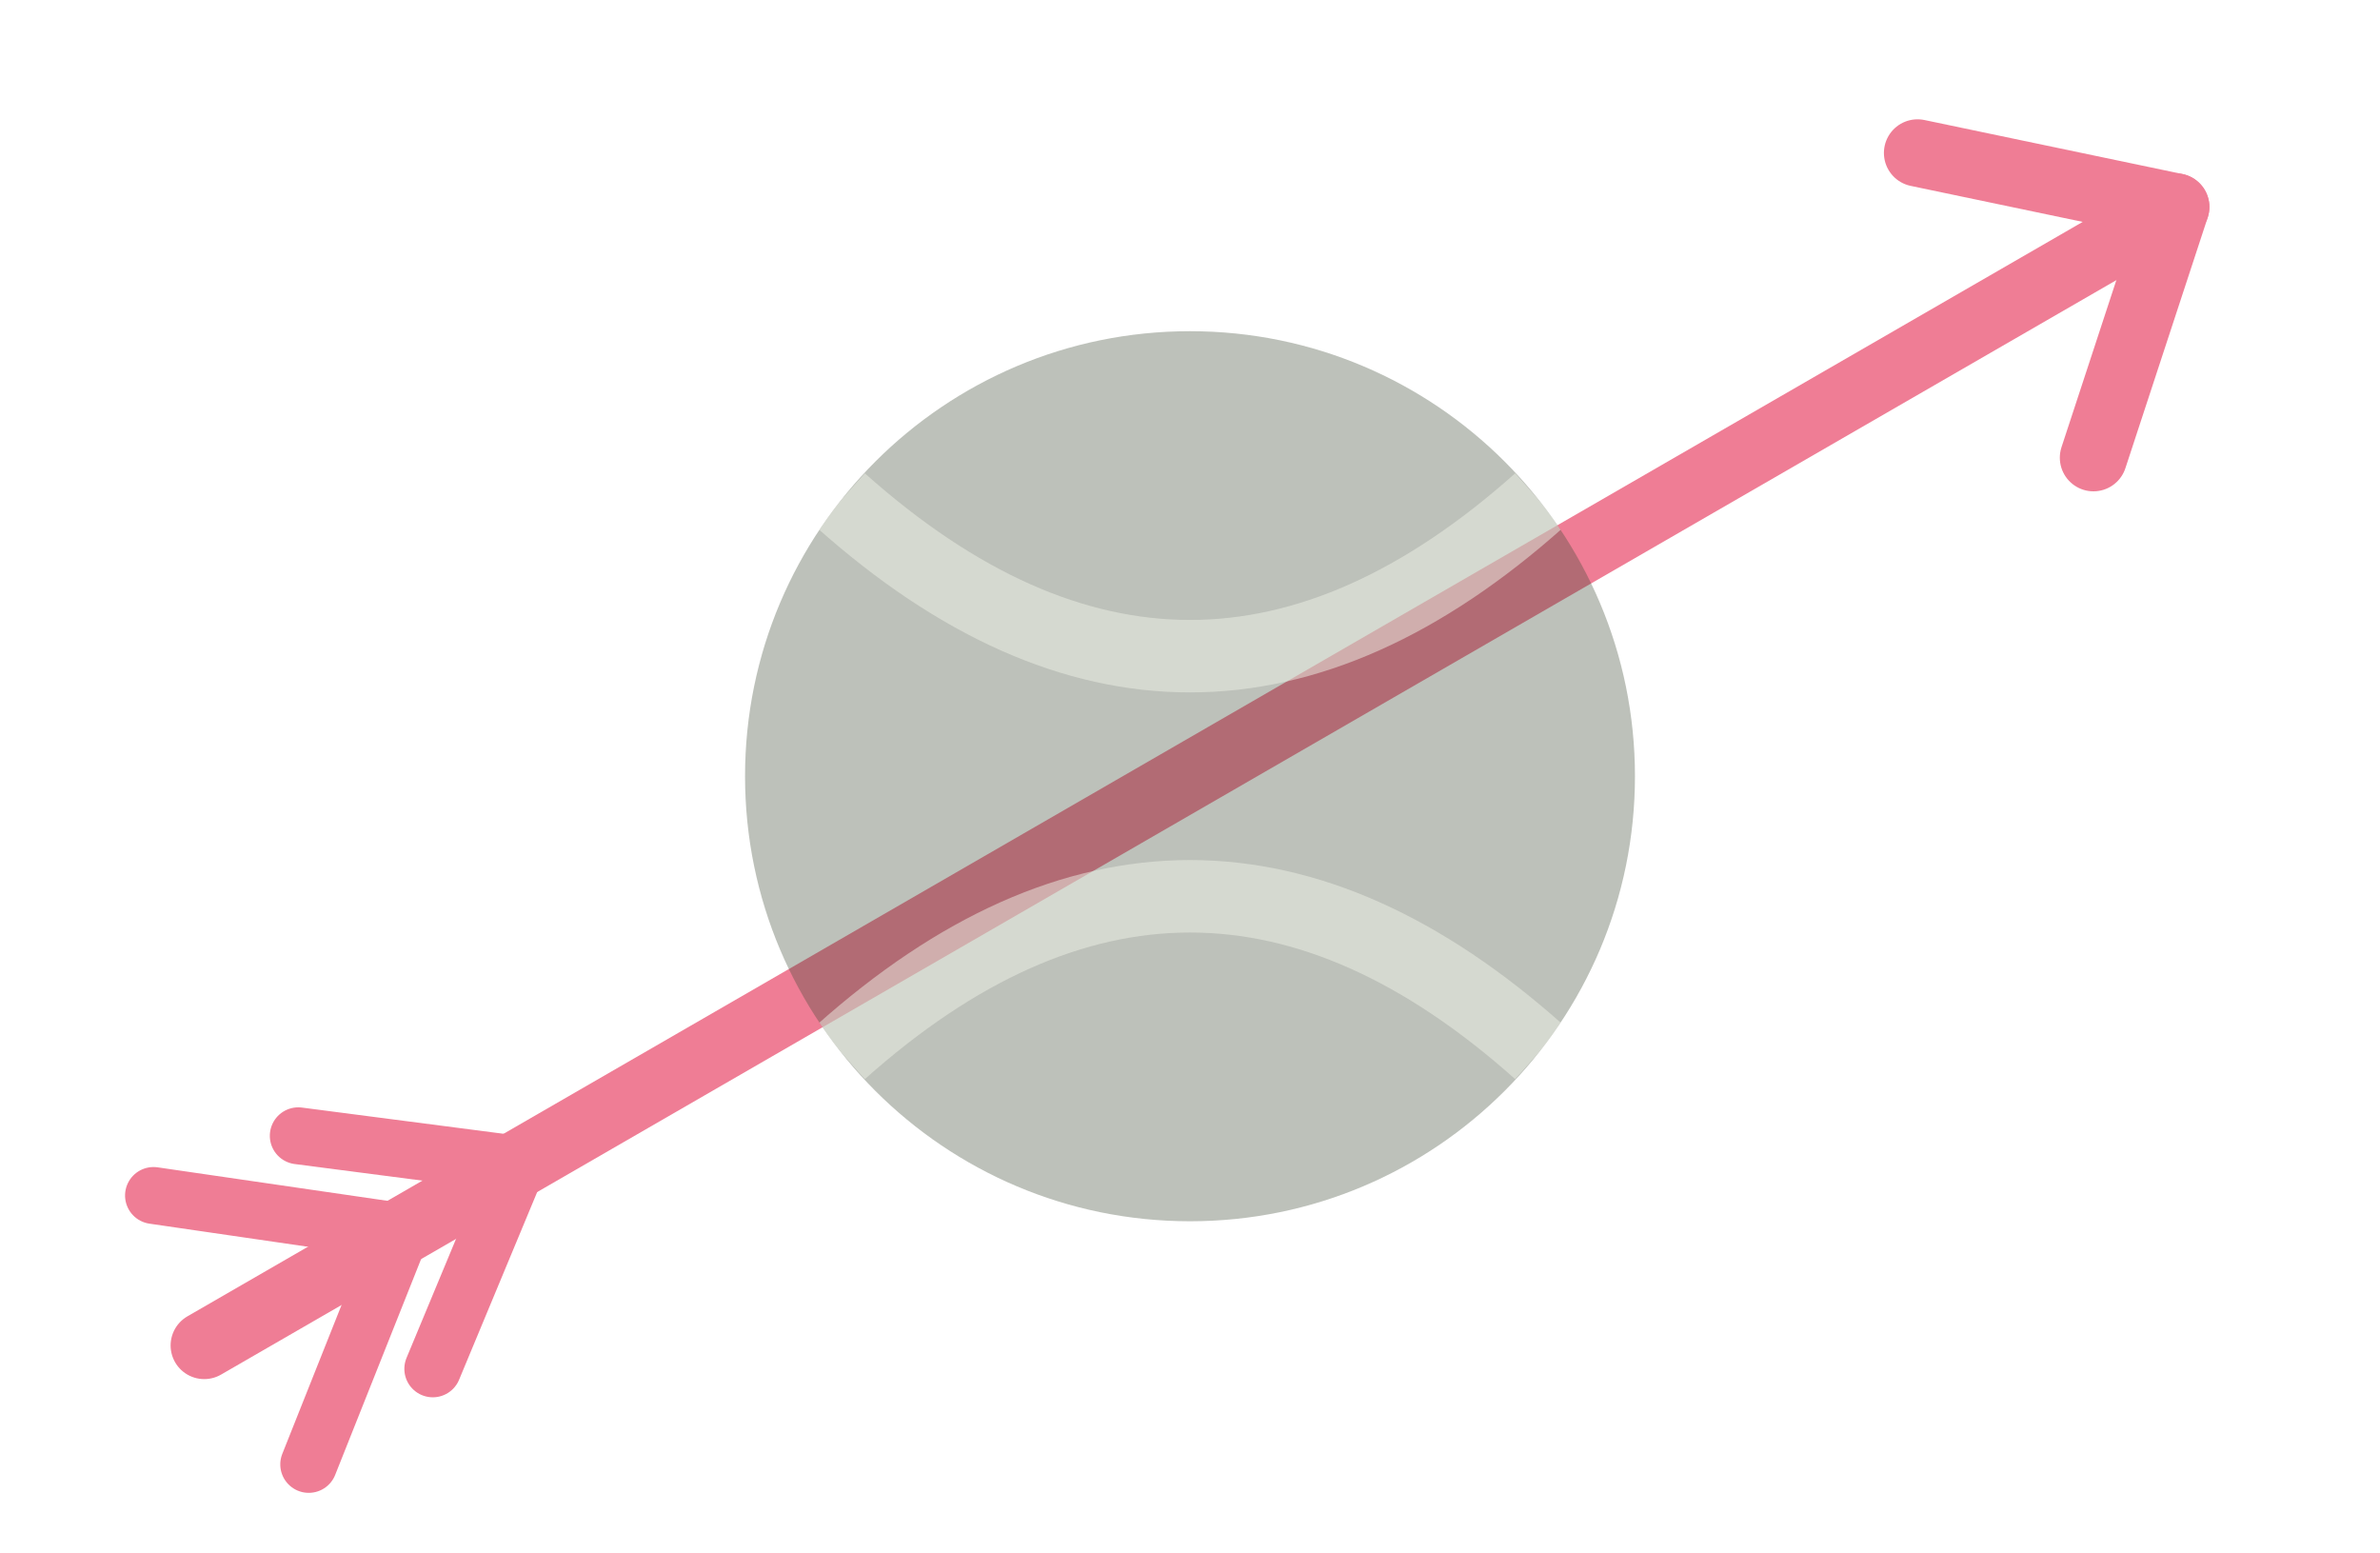
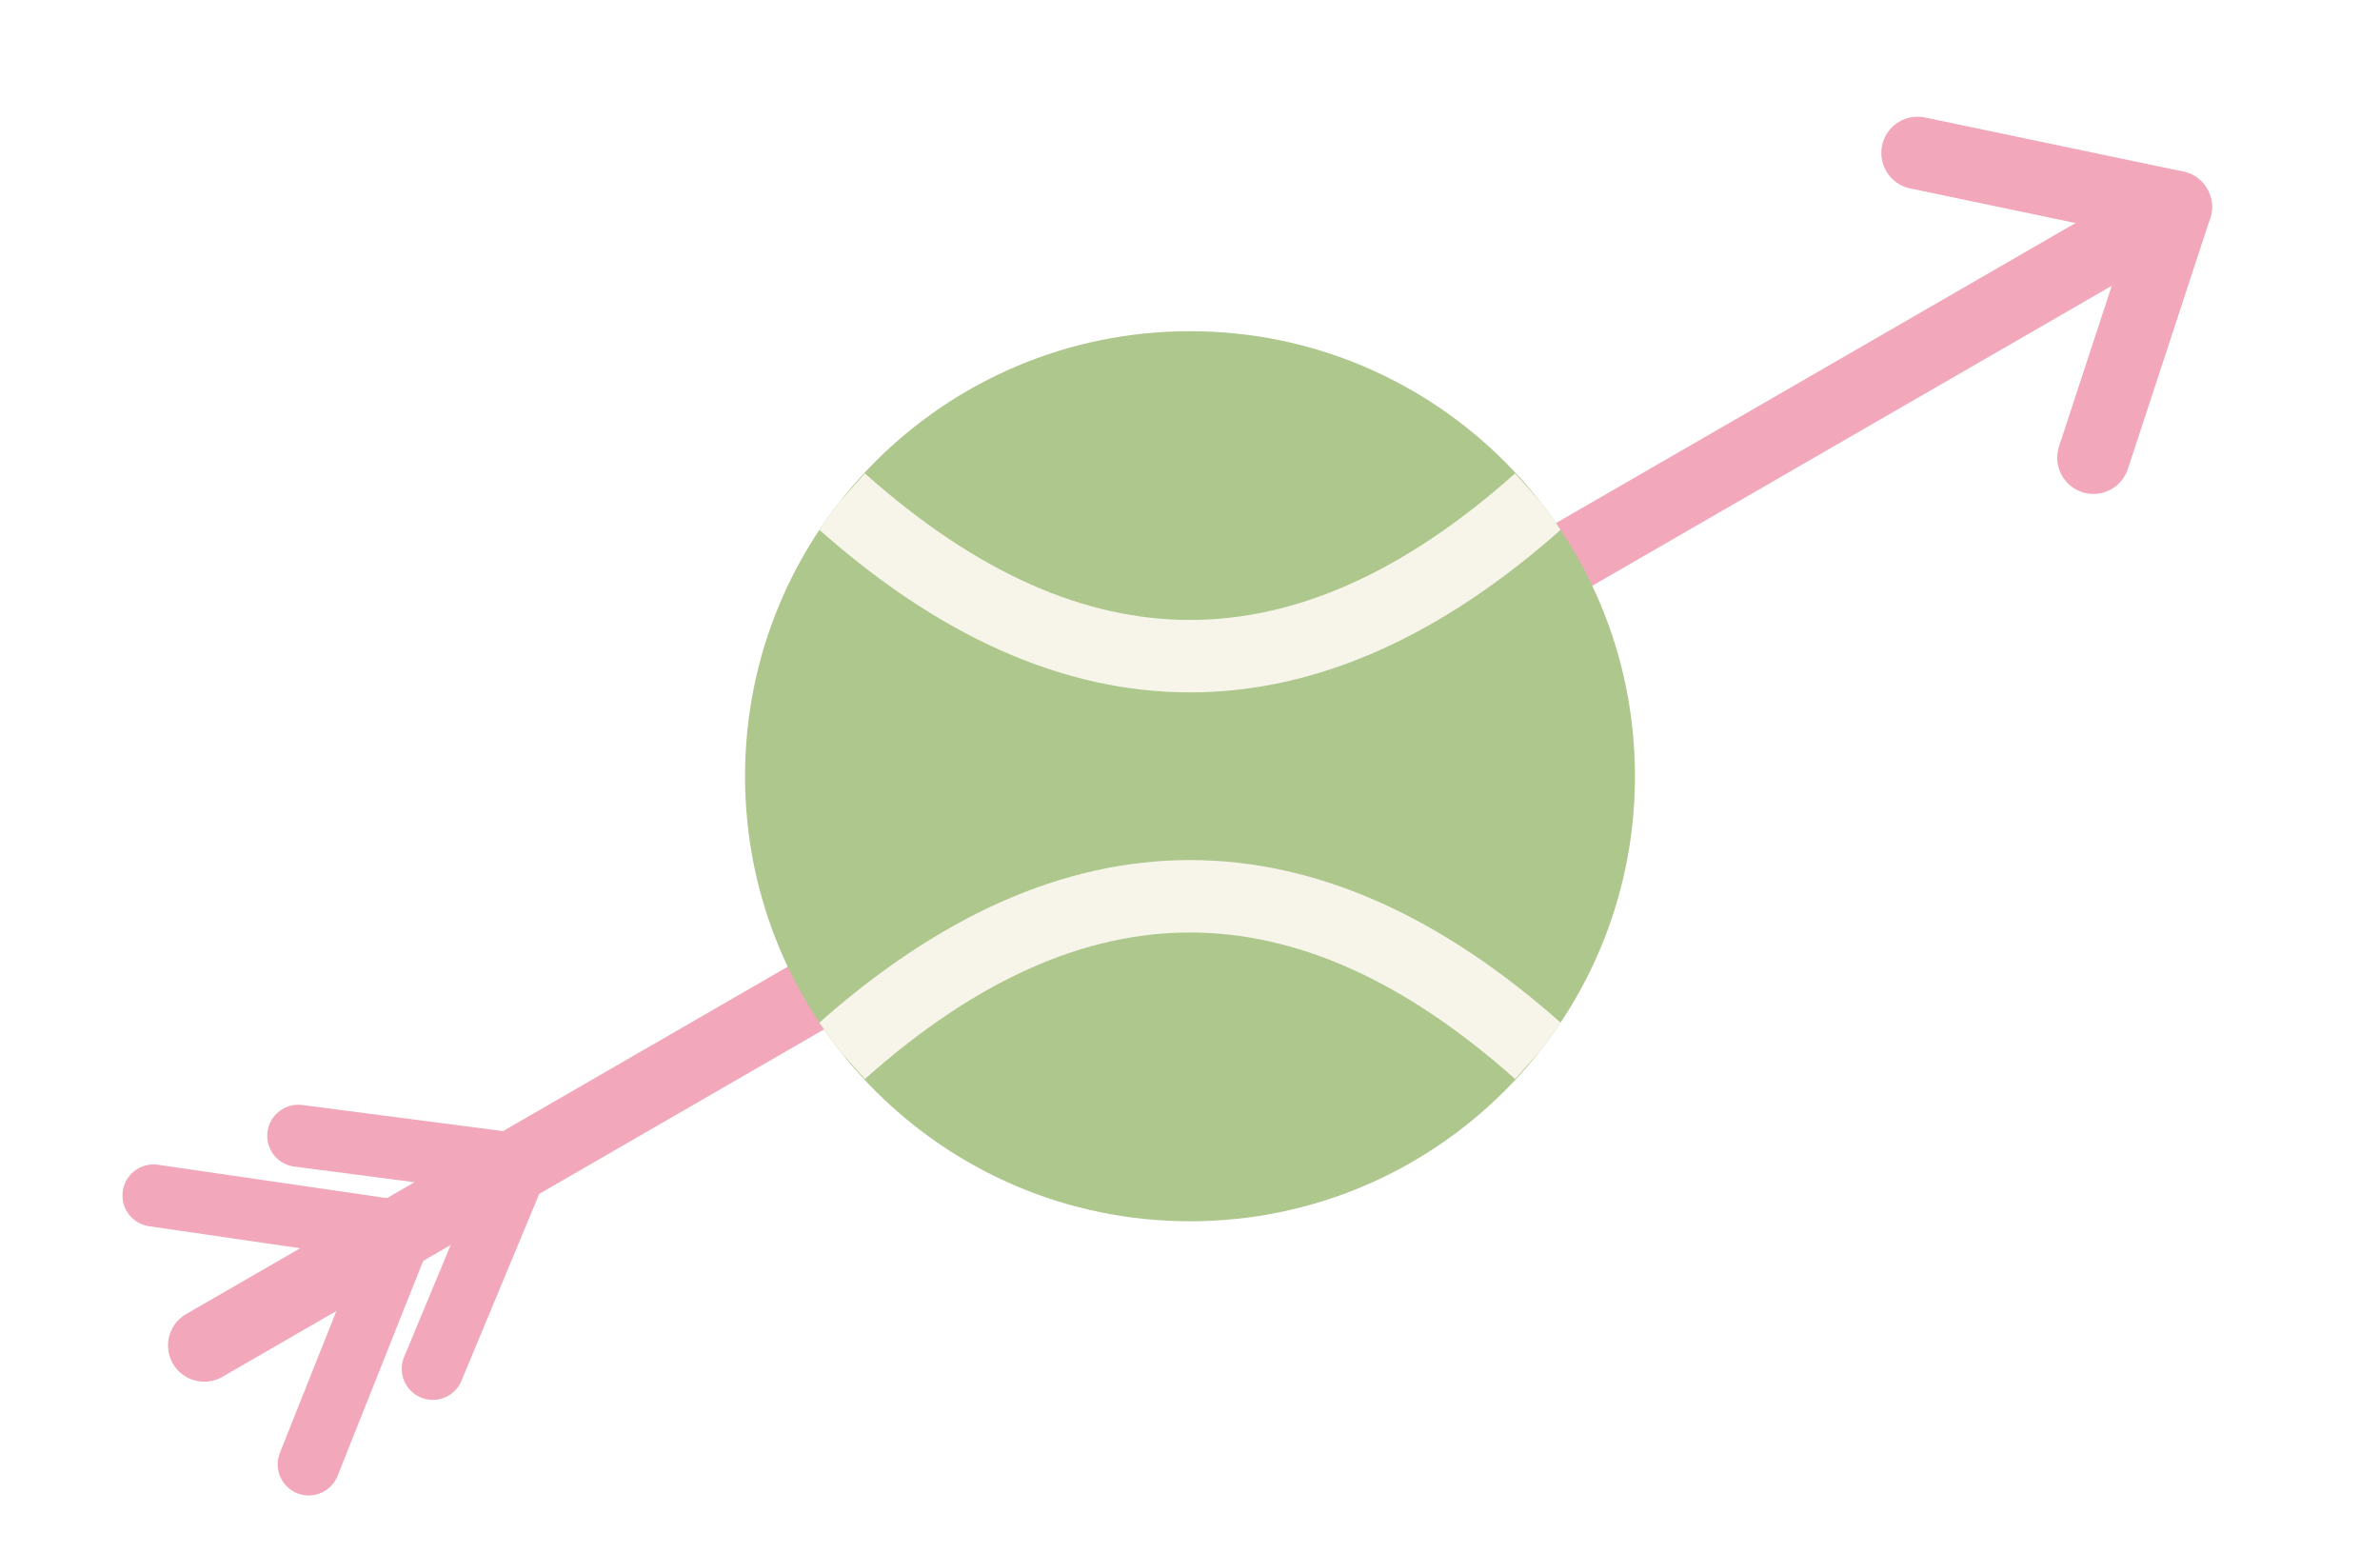
<svg xmlns="http://www.w3.org/2000/svg" viewBox="0 0 460 300" role="presentation">
  <defs>
    <clipPath id="ballClip">
      <circle cx="230" cy="150" r="86" />
    </clipPath>
  </defs>
-   <g transform="rotate(-30 230 150)" fill="none" stroke="#ef7d95" stroke-width="13" stroke-linecap="round" stroke-linejoin="round">
+   <g transform="rotate(-30 230 150)" fill="none" stroke="#f2a7ba" stroke-width="14" stroke-linecap="round" stroke-linejoin="round">
    <path d="M10 150H450" />
    <path d="M412 116 450 150 412 184" />
-     <path d="M16 120 54 150 16 180" stroke-width="11" />
-     <path d="M46 124 80 150 46 176" stroke-width="11" />
+     <path d="M16 120 54 150 16 180" stroke-width="12" />
+     <path d="M46 124 80 150 46 176" stroke-width="12" />
  </g>
-   <circle cx="230" cy="150" r="86" fill="#3f4a35" opacity="0.34" />
-   <g clip-path="url(#ballClip)" fill="none" stroke="#eef1e6" opacity="0.5" stroke-width="14" stroke-linecap="butt">
+   <circle cx="230" cy="150" r="86" fill="#adc78d" />
+   <g clip-path="url(#ballClip)" fill="none" stroke="#f7f5ea" stroke-width="14" stroke-linecap="butt">
    <path d="M162.5 96.7Q230 156.9 297.5 96.7" />
    <path d="M162.5 203.3Q230 143.1 297.5 203.3" />
  </g>
</svg>
